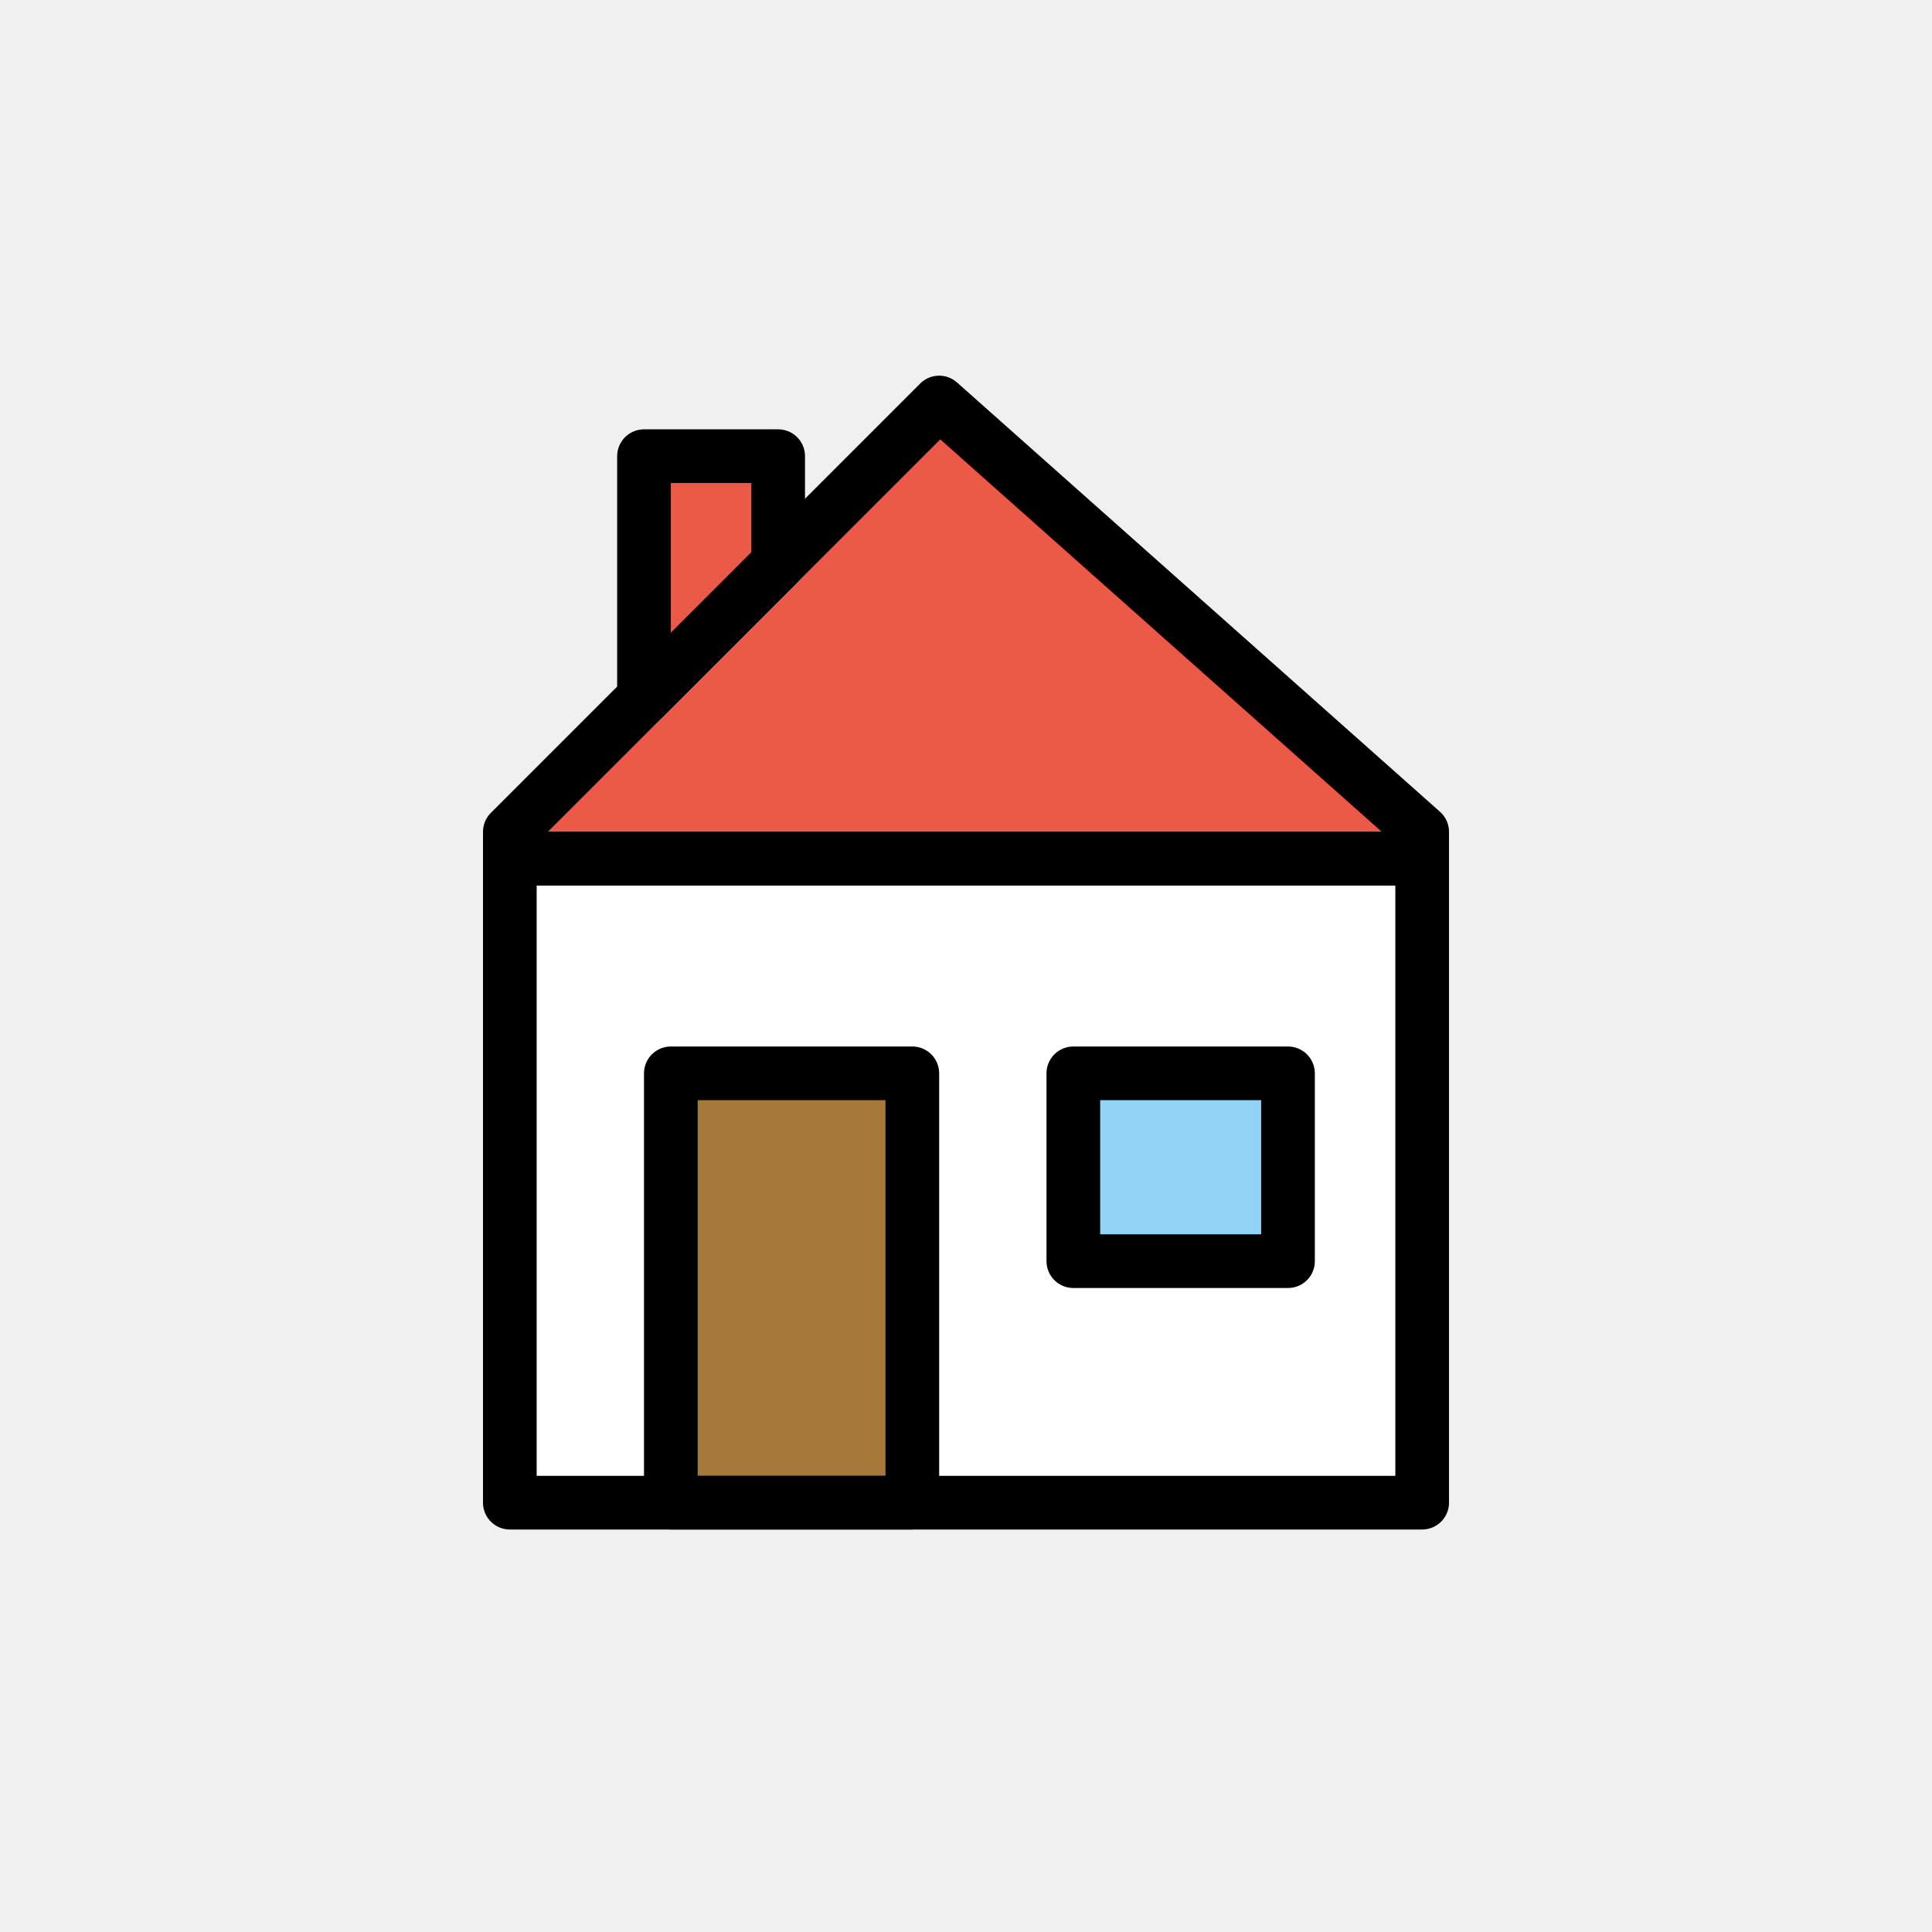
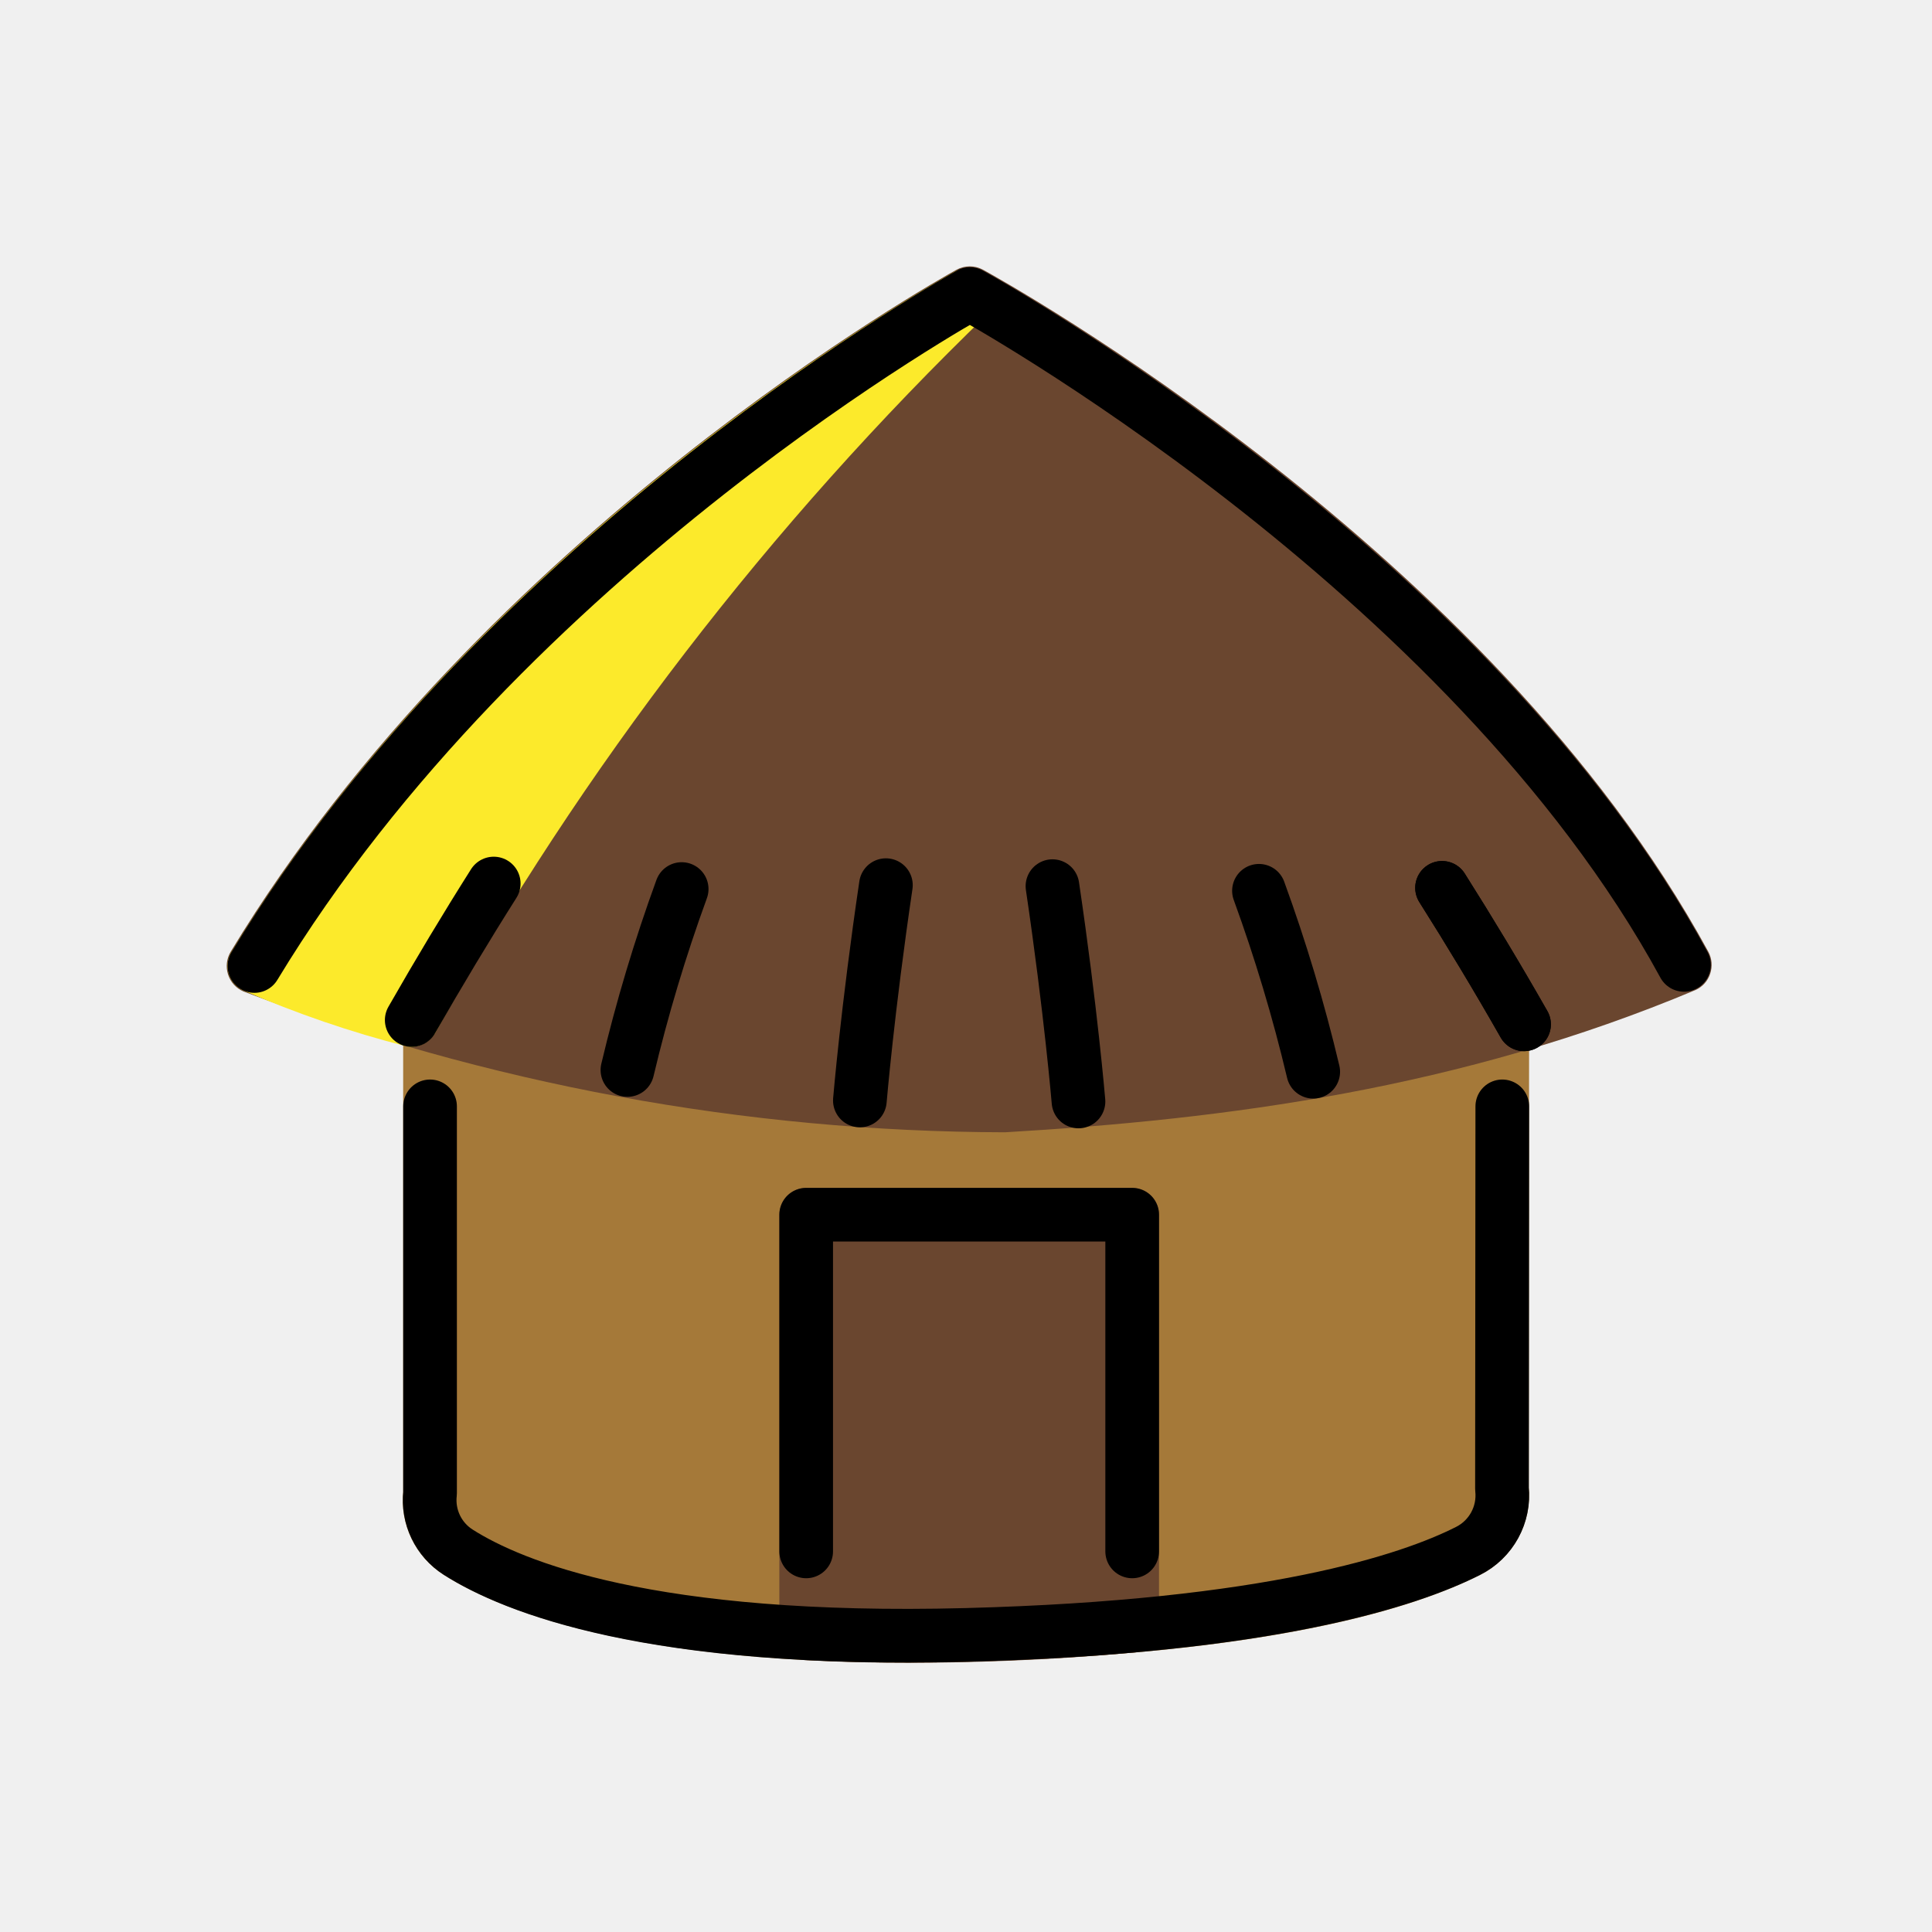
<svg xmlns="http://www.w3.org/2000/svg" id="emoji" viewBox="0 0 72 72">
  <g id="color">
-     <rect x="19" y="32" width="34" height="24" fill="#FFFFFF" stroke="none" />
-     <rect x="25" y="40" width="9" height="16" fill="#A57939" stroke="none" stroke-linecap="round" stroke-linejoin="round" stroke-miterlimit="10" stroke-width="2" />
-     <rect x="40" y="40" width="8" height="7" fill="#92D3F5" stroke="none" stroke-linecap="round" stroke-linejoin="round" stroke-miterlimit="10" stroke-width="2" />
-     <polygon fill="#EA5A47" stroke="none" stroke-linecap="round" stroke-linejoin="round" stroke-miterlimit="10" stroke-width="2" points="53,32 19,32 19,31 35,15 53,31" />
-     <polygon fill="#EA5A47" stroke="none" stroke-linecap="round" stroke-linejoin="round" stroke-miterlimit="10" stroke-width="2" points="29,21 24,26 24,17 29,17" />
+     <path fill="#a57939" d="M56.973,55.428a3.335,3.335,0,0,1-1.818,3.266c-2.604,1.315-8.037,2.944-19.119,3.234q-1.176.031-2.269.03c-10.459,0-15.255-2.013-17.23-3.27a3.283,3.283,0,0,1-1.512-3.093v-16.89h41.96Z" />
+     <path fill="#6a462f" d="M37.457,42.197A80.275,80.275,0,0,1,9.074,36.949a1.032,1.032,0,0,1-.476-1.482C18.021,19.898,34.926,10.45,35.642,10.055a1.033,1.033,0,0,1,.994-.002c.767.421,18.9,10.475,27.026,25.412a1.032,1.032,0,0,1,.072.82,1,1,0,0,1-.552.612C54.438,40.572,45.706,41.712,37.457,42.197Z" />
+     <path fill="#6a462f" d="M33.883,61.966c-2.335,0-3.792-.094-3.905-.101a1,1,0,0,1-.934-.998V45.269a.999.999,0,0,1,1-1H42.193a1,1,0,0,1,1,1V60.586a1,1,0,0,1-.908.996C38.976,61.886,36.051,61.966,33.883,61.966Zm8.31-1.38h0Z" />
+     <path fill="#fcea2b" d="M36.994,11.444a1.16,1.16,0,0,0,.136-.537.982.982,0,0,0-.035-.177.96.96,0,0,0-.063-.199c-.009-.018-.008-.038-.018-.056a.922.922,0,0,0-.09-.106.937.937,0,0,0-.078-.118c-.015-.015-.034-.019-.049-.033a.961.961,0,0,0-.17-.113,1.157,1.157,0,0,0-.539-.137.996.996,0,0,0-.178.035.963.963,0,0,0-.195.061c-.019.009-.04.008-.058.018-.715.395-17.612,9.839-27.031,25.4a.999.999,0,0,0,.457,1.435,39.77,39.77,0,0,0,6.054,2.074,1.01,1.01,0,0,0,.198.02l.008.001h.002l.006-.001a.993.993,0,0,0,.293-.051.949.949,0,0,0,.088-.036.987.987,0,0,0,.185-.103.954.954,0,0,0,.08-.06.986.986,0,0,0,.149-.168c.017-.023.037-.043.052-.068l.011-.014A114.889,114.889,0,0,1,36.847,11.665c.015-.015.02-.034.033-.05A.956.956,0,0,0,36.994,11.444Z" />
+     <path fill="none" stroke="#000" stroke-linecap="round" stroke-linejoin="round" stroke-width="2" d="M53.741,33.087c1.023,1.617,2.046,3.313,3.056,5.087" />
  </g>
-   <g id="hair" />
-   <g id="skin" />
-   <g id="skin-shadow" />
  <g id="line">
-     <rect x="25" y="40" width="9" height="16" fill="none" stroke="#000000" stroke-linecap="round" stroke-linejoin="round" stroke-miterlimit="10" stroke-width="2" />
-     <rect x="40" y="40" width="8" height="7" fill="none" stroke="#000000" stroke-linecap="round" stroke-linejoin="round" stroke-miterlimit="10" stroke-width="2" />
-     <polygon fill="none" stroke="#000000" stroke-linecap="round" stroke-linejoin="round" stroke-miterlimit="10" stroke-width="2" points="53,32 19,32 19,31 35,15 53,31" />
-     <rect x="19" y="32" width="34" height="24" fill="none" stroke="#000000" stroke-linecap="round" stroke-linejoin="round" stroke-miterlimit="10" stroke-width="2" />
-     <polygon fill="none" stroke="#000000" stroke-linecap="round" stroke-linejoin="round" stroke-miterlimit="10" stroke-width="2" points="29,21 24,26 24,17 29,17" />
+     <path fill="none" stroke="#000" stroke-linecap="round" stroke-linejoin="round" stroke-width="2" d="M55.986,41.231,55.974,55.478a2.315,2.315,0,0,1-1.269,2.323c-2.187,1.104-7.374,2.831-18.695,3.127-11.757.307-16.898-1.786-18.934-3.082a2.3,2.3,0,0,1-1.049-2.199V41.231" />
+     <polyline fill="none" stroke="#000" stroke-linecap="round" stroke-linejoin="round" stroke-width="2" points="30.044 57.816 30.044 45.269 42.193 45.269 42.193 57.816" />
+     <path fill="none" stroke="#000" stroke-linecap="round" stroke-linejoin="round" stroke-width="2" d="M62.757,35.958c-8.074-14.843-26.616-25-26.616-25S18.87,20.489,9.481,36" />
+     <path fill="none" stroke="#000" stroke-linecap="round" stroke-linejoin="round" stroke-width="2" d="M25.404,33.132a60.26,60.26,0,0,0-2.022,6.744" />
+     <path fill="none" stroke="#000" stroke-linecap="round" stroke-linejoin="round" stroke-width="2" d="M32.045,41.012s.283-3.383.97-8.025" />
+     <path fill="none" stroke="#000" stroke-linecap="round" stroke-linejoin="round" stroke-width="2" d="M46.918,33.197A60.281,60.281,0,0,1,48.94,39.941" />
+     <path fill="none" stroke="#000" stroke-linecap="round" stroke-linejoin="round" stroke-width="2" d="M40.192,41.049s-.283-3.383-.97-8.025" />
+     <path fill="none" stroke="#000" stroke-linecap="round" stroke-linejoin="round" stroke-width="2" d="M18.4,32.927q-1.535,2.425-3.056,5.087" />
+     <path fill="none" stroke="#000" stroke-linecap="round" stroke-linejoin="round" stroke-width="2" d="M53.741,33.087c1.023,1.617,2.046,3.313,3.056,5.087" />
  </g>
</svg>
